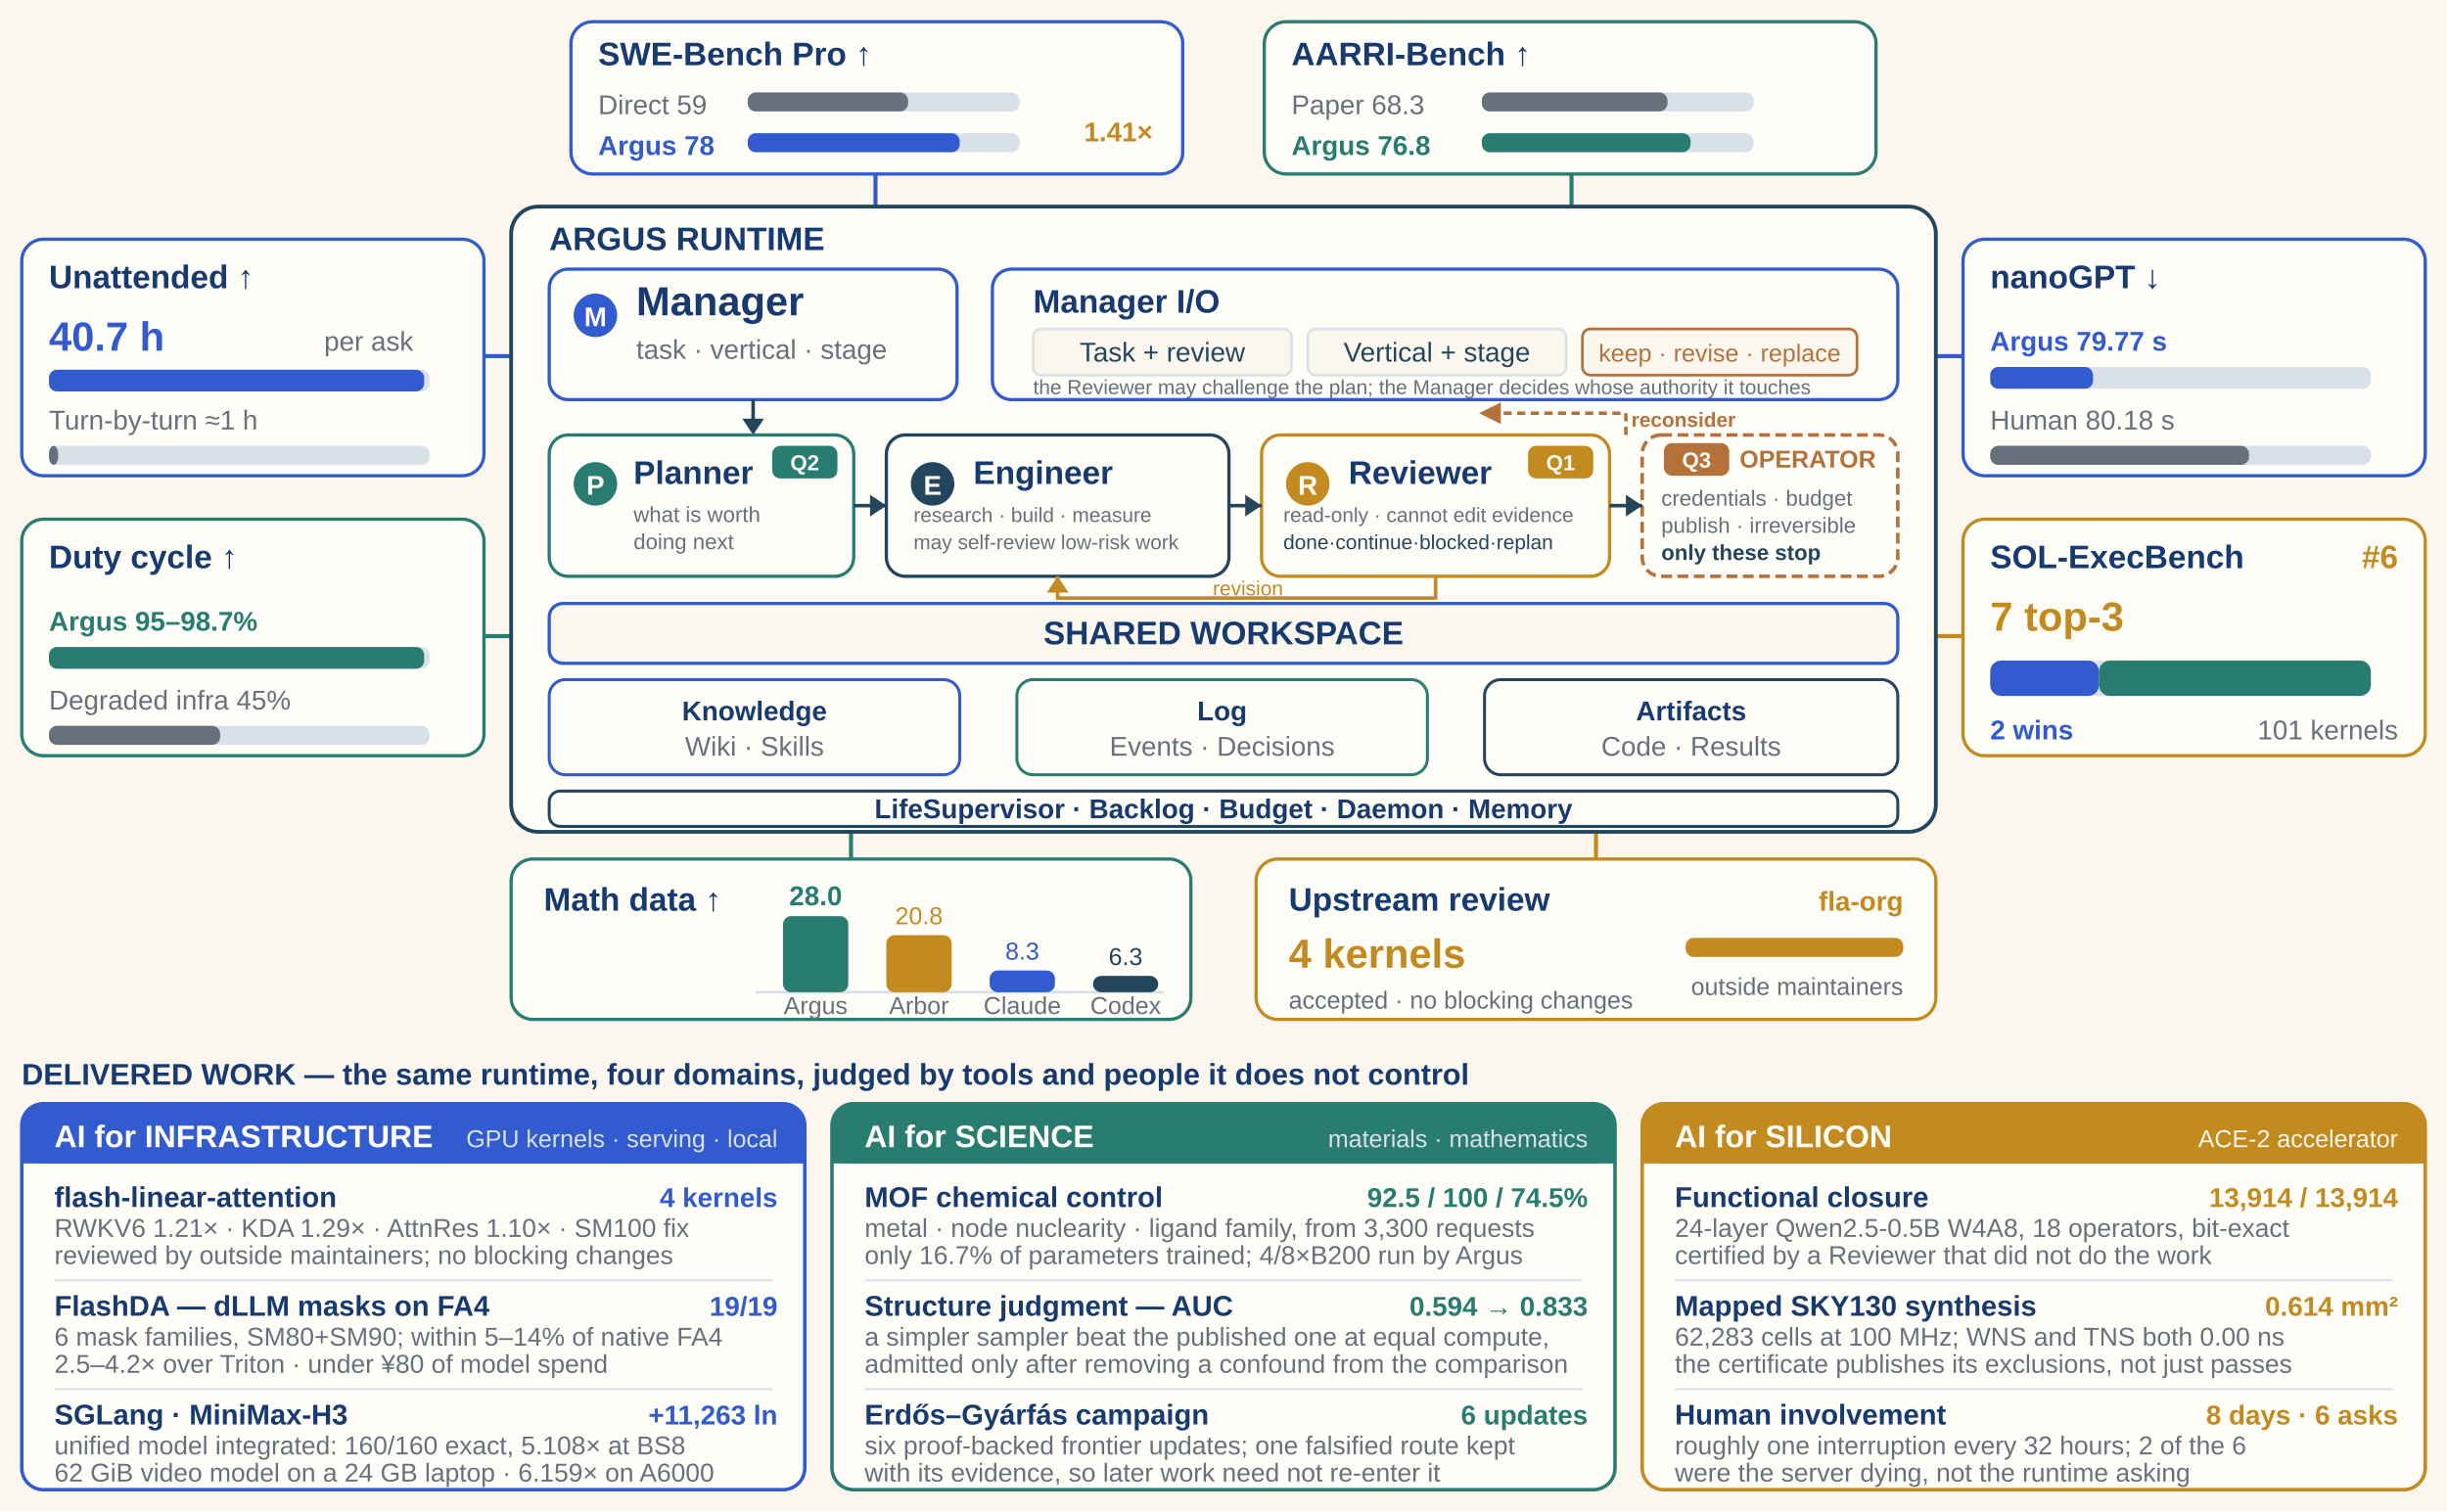
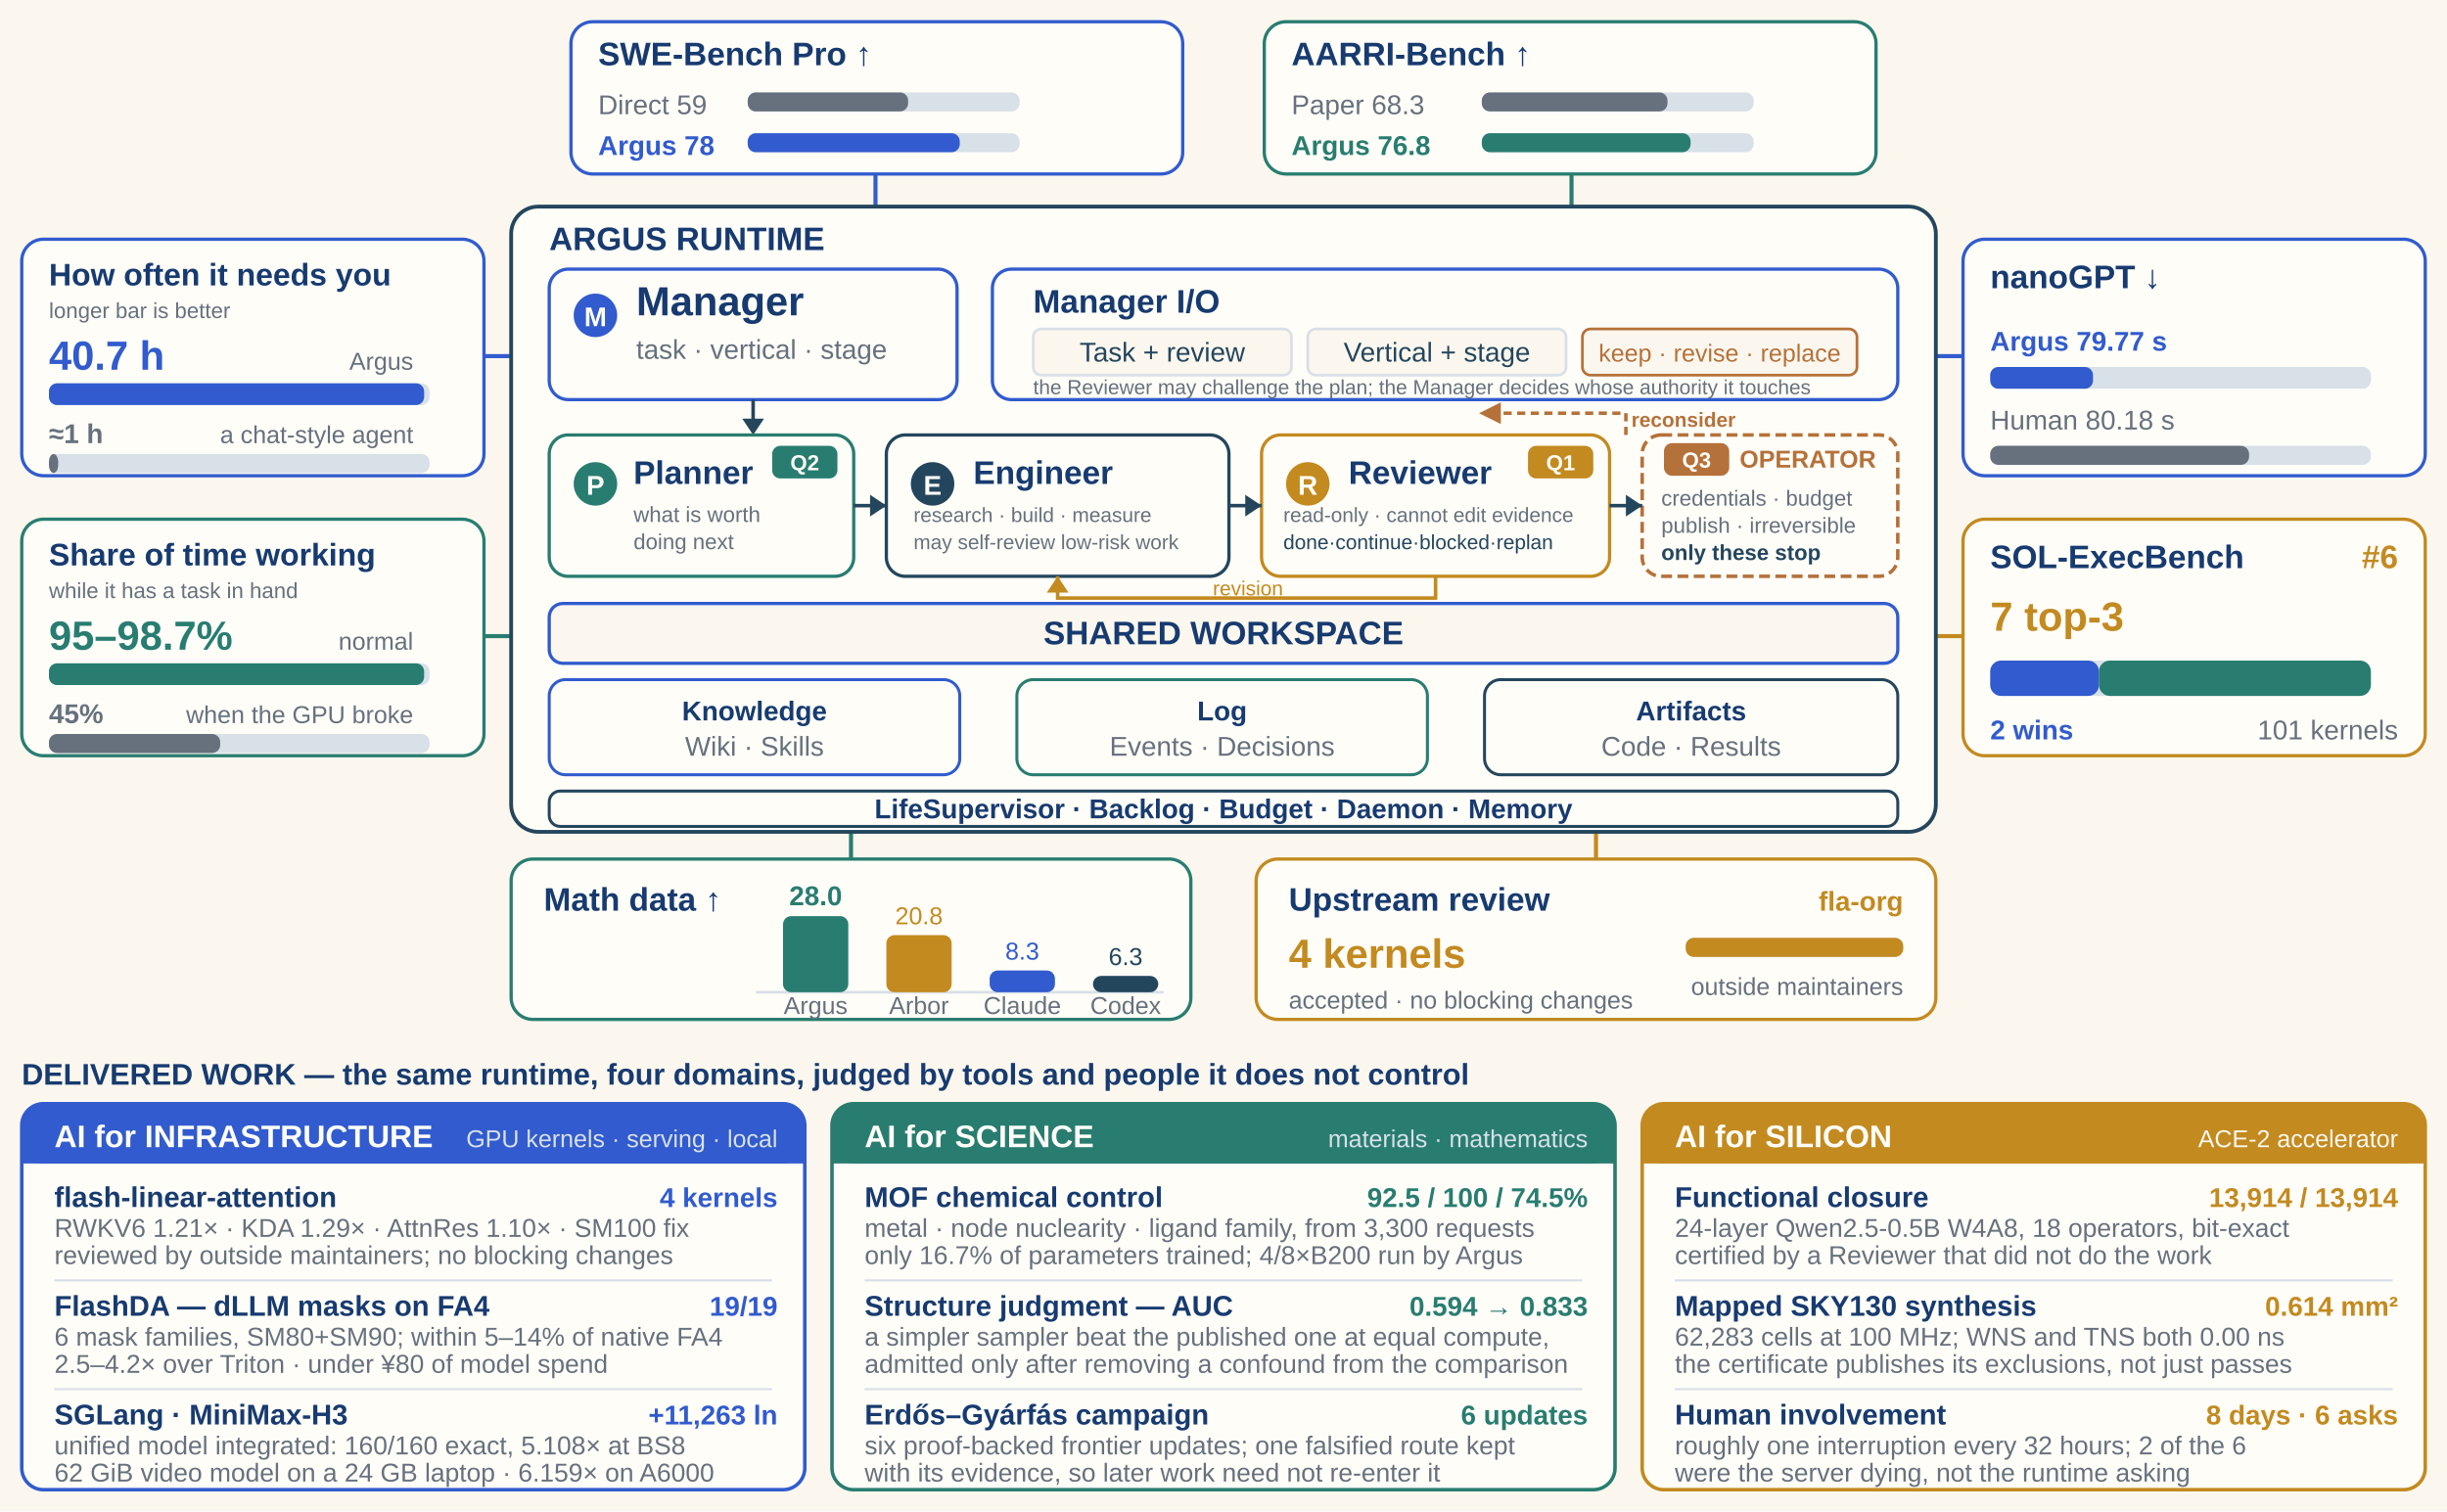
<svg xmlns="http://www.w3.org/2000/svg" width="900" height="556" viewBox="0 0 900 556" data-pptx-page-role="content" font-family="Arial, Microsoft YaHei, sans-serif">
  <g id="background" data-pptx-role="background" data-pptx-bounds="0 0 900 383">
    <rect x="0" y="0" width="900" height="556" fill="#FBF7EE" />
  </g>
  <g id="result-connectors" data-pptx-role="decoration" data-pptx-bounds="8 8 884 367">
    <line x1="322" y1="64" x2="322" y2="82" stroke="#315BCE" stroke-width="1.5" />
    <line x1="578" y1="64" x2="578" y2="82" stroke="#287D70" stroke-width="1.5" />
    <line x1="178" y1="131" x2="198" y2="131" stroke="#315BCE" stroke-width="1.5" />
    <line x1="178" y1="234" x2="198" y2="234" stroke="#287D70" stroke-width="1.5" />
    <line x1="702" y1="131" x2="722" y2="131" stroke="#315BCE" stroke-width="1.5" />
    <line x1="702" y1="234" x2="722" y2="234" stroke="#C38A20" stroke-width="1.5" />
    <line x1="313" y1="306" x2="313" y2="316" stroke="#287D70" stroke-width="1.5" />
    <line x1="587" y1="306" x2="587" y2="316" stroke="#C38A20" stroke-width="1.5" />
  </g>
  <g id="argus-framework" data-pptx-bounds="188 76 524 230">
    <rect x="188" y="76" width="524" height="230" rx="10" fill="#FFFDF8" stroke="#24465D" stroke-width="1.4" />
    <text x="202" y="92" font-size="12" font-weight="bold" fill="#173B70">ARGUS RUNTIME</text>
    <rect x="202" y="99" width="150" height="48" rx="7" fill="#FFFDF8" stroke="#315BCE" stroke-width="1.2" />
    <circle cx="219" cy="116" r="8" fill="#315BCE" />
    <text x="219" y="120" text-anchor="middle" font-size="10" font-weight="bold" fill="#FFFDF8">M</text>
    <text x="234" y="116" font-size="15" font-weight="bold" fill="#173B70">Manager</text>
    <text x="234" y="132" font-size="10" fill="#66717D">task · vertical · stage</text>
    <rect x="365" y="99" width="333" height="48" rx="7" fill="#FFFDF8" stroke="#315BCE" stroke-width="1.2" />
    <text x="380" y="115" font-size="12" font-weight="bold" fill="#173B70">Manager I/O</text>
    <rect x="380" y="121" width="95" height="17" rx="3" fill="#FBF7EE" stroke="#D8E0E8" stroke-width="1" />
    <rect x="481" y="121" width="95" height="17" rx="3" fill="#FBF7EE" stroke="#D8E0E8" stroke-width="1" />
    <rect x="582" y="121" width="101" height="17" rx="3" fill="#FBF7EE" stroke="#B5713A" stroke-width="1" />
    <text x="427.5" y="133" text-anchor="middle" font-size="10" fill="#24465D">Task + review</text>
    <text x="528.5" y="133" text-anchor="middle" font-size="10" fill="#24465D">Vertical + stage</text>
    <text x="632.5" y="133" text-anchor="middle" font-size="9" fill="#B5713A">keep · revise · replace</text>
    <text x="380" y="145" font-size="7.5" fill="#66717D">the Reviewer may challenge the plan; the Manager decides whose authority it touches</text>
    <line x1="277" y1="147" x2="277" y2="157" stroke="#24465D" stroke-width="1.3" />
    <polygon points="277,160 273,154 281,154" fill="#24465D" />
    <rect x="202" y="160" width="112" height="52" rx="7" fill="#FFFDF8" stroke="#287D70" stroke-width="1.2" />
    <circle cx="219" cy="178" r="8" fill="#287D70" />
    <text x="219" y="182" text-anchor="middle" font-size="10" font-weight="bold" fill="#FFFDF8">P</text>
    <text x="233" y="178" font-size="12" font-weight="bold" fill="#173B70">Planner</text>
    <rect x="284" y="164" width="24" height="12" rx="3" fill="#287D70" />
    <text x="296" y="173" text-anchor="middle" font-size="8" font-weight="bold" fill="#FFFDF8">Q2</text>
    <text x="233" y="192" font-size="8" fill="#66717D">what is worth</text>
    <text x="233" y="202" font-size="8" fill="#66717D">doing next</text>
    <rect x="326" y="160" width="126" height="52" rx="7" fill="#FFFDF8" stroke="#24465D" stroke-width="1.2" />
    <circle cx="343" cy="178" r="8" fill="#24465D" />
    <text x="343" y="182" text-anchor="middle" font-size="10" font-weight="bold" fill="#FFFDF8">E</text>
    <text x="358" y="178" font-size="12" font-weight="bold" fill="#173B70">Engineer</text>
    <text x="336" y="192" font-size="7.5" fill="#66717D">research · build · measure</text>
    <text x="336" y="202" font-size="7.5" fill="#66717D">may self-review low-risk work</text>
    <rect x="464" y="160" width="128" height="52" rx="7" fill="#FFFDF8" stroke="#C38A20" stroke-width="1.2" />
    <circle cx="481" cy="178" r="8" fill="#C38A20" />
    <text x="481" y="182" text-anchor="middle" font-size="10" font-weight="bold" fill="#FFFDF8">R</text>
    <text x="496" y="178" font-size="12" font-weight="bold" fill="#173B70">Reviewer</text>
    <rect x="562" y="164" width="24" height="12" rx="3" fill="#C38A20" />
    <text x="574" y="173" text-anchor="middle" font-size="8" font-weight="bold" fill="#FFFDF8">Q1</text>
    <text x="472" y="192" font-size="7.5" fill="#66717D">read-only · cannot edit evidence</text>
    <text x="472" y="202" font-size="7.5" fill="#24465D">done·continue·blocked·replan</text>
    <rect x="604" y="160" width="94" height="52" rx="7" fill="#FFFDF8" stroke="#B5713A" stroke-width="1.3" stroke-dasharray="4 2" />
    <rect x="612" y="163" width="24" height="12" rx="3" fill="#B5713A" />
    <text x="624" y="172" text-anchor="middle" font-size="8" font-weight="bold" fill="#FFFDF8">Q3</text>
    <text x="690" y="172" text-anchor="end" font-size="9" font-weight="bold" fill="#B5713A">OPERATOR</text>
    <text x="611" y="186" font-size="8" fill="#66717D">credentials · budget</text>
    <text x="611" y="196" font-size="8" fill="#66717D">publish · irreversible</text>
    <text x="611" y="206" font-size="8" font-weight="bold" fill="#24465D">only these stop</text>
    <line x1="314" y1="186" x2="326" y2="186" stroke="#24465D" stroke-width="1.3" />
    <polygon points="326,186 320,182 320,190" fill="#24465D" />
    <line x1="452" y1="186" x2="464" y2="186" stroke="#24465D" stroke-width="1.3" />
    <polygon points="464,186 458,182 458,190" fill="#24465D" />
    <line x1="592" y1="186" x2="604" y2="186" stroke="#24465D" stroke-width="1.3" />
    <polygon points="604,186 598,182 598,190" fill="#24465D" />
    <path d="M528 212 V220 H389 V212" fill="none" stroke="#C38A20" stroke-width="1.3" />
    <polygon points="389,212 385,218 393,218" fill="#C38A20" />
    <text x="459" y="219" text-anchor="middle" font-size="7.5" fill="#C38A20">revision</text>
    <path d="M598 160 V152 H548" fill="none" stroke="#B5713A" stroke-width="1.3" stroke-dasharray="3 2" />
    <polygon points="544,152 552,148 552,156" fill="#B5713A" />
    <text x="600" y="157" font-size="7.5" font-weight="bold" fill="#B5713A">reconsider</text>
    <rect x="202" y="222" width="496" height="22" rx="5" fill="#FBF7EE" stroke="#315BCE" stroke-width="1.2" />
    <text x="450" y="237" text-anchor="middle" font-size="12" font-weight="bold" fill="#173B70">SHARED WORKSPACE</text>
    <rect x="202" y="250" width="151" height="35" rx="6" fill="#FFFDF8" stroke="#315BCE" stroke-width="1.1" />
    <rect x="374" y="250" width="151" height="35" rx="6" fill="#FFFDF8" stroke="#287D70" stroke-width="1.1" />
    <rect x="546" y="250" width="152" height="35" rx="6" fill="#FFFDF8" stroke="#24465D" stroke-width="1.1" />
    <text x="277.5" y="265" text-anchor="middle" font-size="10" font-weight="bold" fill="#173B70">Knowledge</text>
    <text x="277.5" y="278" text-anchor="middle" font-size="10" fill="#66717D">Wiki · Skills</text>
    <text x="449.5" y="265" text-anchor="middle" font-size="10" font-weight="bold" fill="#173B70">Log</text>
    <text x="449.5" y="278" text-anchor="middle" font-size="10" fill="#66717D">Events · Decisions</text>
    <text x="622" y="265" text-anchor="middle" font-size="10" font-weight="bold" fill="#173B70">Artifacts</text>
    <text x="622" y="278" text-anchor="middle" font-size="10" fill="#66717D">Code · Results</text>
    <rect x="202" y="291" width="496" height="13" rx="4" fill="#FFFDF8" stroke="#24465D" stroke-width="1.1" />
    <text x="450" y="301" text-anchor="middle" font-size="10" font-weight="bold" fill="#173B70">LifeSupervisor · Backlog · Budget · Daemon · Memory</text>
  </g>
  <g id="results" data-pptx-bounds="8 8 884 367">
    <g id="chartArea" data-pptx-bounds="8 8 884 367">
      <g id="result-swe" data-pptx-bounds="210 8 225 56">
        <rect x="210" y="8" width="225" height="56" rx="8" fill="#FFFDF8" stroke="#315BCE" stroke-width="1.2" />
        <text x="220" y="24" font-size="12" font-weight="bold" fill="#173B70">SWE-Bench Pro ↑</text>
        <text x="220" y="42" font-size="10" fill="#66717D">Direct 59</text>
        <rect x="275" y="34" width="100" height="7" rx="3" fill="#D8E0E8" />
        <rect x="275" y="34" width="59" height="7" rx="3" fill="#66717D" />
        <text x="220" y="57" font-size="10" font-weight="bold" fill="#315BCE">Argus 78</text>
        <rect x="275" y="49" width="100" height="7" rx="3" fill="#D8E0E8" />
        <rect x="275" y="49" width="78" height="7" rx="3" fill="#315BCE" />
-         <text x="424" y="52" text-anchor="end" font-size="10" font-weight="bold" fill="#C38A20">1.41×</text>
      </g>
      <g id="result-aarri" data-pptx-bounds="465 8 225 56">
        <rect x="465" y="8" width="225" height="56" rx="8" fill="#FFFDF8" stroke="#287D70" stroke-width="1.2" />
        <text x="475" y="24" font-size="12" font-weight="bold" fill="#173B70">AARRI-Bench ↑</text>
        <text x="475" y="42" font-size="10" fill="#66717D">Paper 68.3</text>
        <rect x="545" y="34" width="100" height="7" rx="3" fill="#D8E0E8" />
        <rect x="545" y="34" width="68.3" height="7" rx="3" fill="#66717D" />
        <text x="475" y="57" font-size="10" font-weight="bold" fill="#287D70">Argus 76.8</text>
        <rect x="545" y="49" width="100" height="7" rx="3" fill="#D8E0E8" />
        <rect x="545" y="49" width="76.8" height="7" rx="3" fill="#287D70" />
      </g>
      <g id="result-interrupt" data-pptx-bounds="8 88 170 87">
        <rect x="8" y="88" width="170" height="87" rx="8" fill="#FFFDF8" stroke="#315BCE" stroke-width="1.2" />
-         <text x="18" y="106" font-size="12" font-weight="bold" fill="#173B70">Unattended ↑</text>
-         <text x="18" y="129" font-size="15" font-weight="bold" fill="#315BCE">40.7 h</text>
-         <text x="152" y="129" text-anchor="end" font-size="10" fill="#66717D">per ask</text>
-         <rect x="18" y="136" width="140" height="8" rx="3" fill="#D8E0E8" />
-         <rect x="18" y="136" width="138" height="8" rx="3" fill="#315BCE" />
-         <text x="18" y="158" font-size="10" fill="#66717D">Turn-by-turn ≈1 h</text>
-         <rect x="18" y="164" width="140" height="7" rx="3" fill="#D8E0E8" />
-         <rect x="18" y="164" width="3.4" height="7" rx="3" fill="#66717D" />
+         <text x="18" y="105" font-size="11.5" font-weight="bold" fill="#173B70">How often it needs you</text>
+         <text x="18" y="117" font-size="8" fill="#66717D">longer bar is better</text>
+         <text x="18" y="136" font-size="15" font-weight="bold" fill="#315BCE">40.7 h</text>
+         <text x="152" y="136" text-anchor="end" font-size="9" fill="#66717D">Argus</text>
+         <rect x="18" y="141" width="140" height="8" rx="3" fill="#D8E0E8" />
+         <rect x="18" y="141" width="138" height="8" rx="3" fill="#315BCE" />
+         <text x="18" y="163" font-size="10" font-weight="bold" fill="#66717D">≈1 h</text>
+         <text x="152" y="163" text-anchor="end" font-size="9" fill="#66717D">a chat-style agent</text>
+         <rect x="18" y="167" width="140" height="7" rx="3" fill="#D8E0E8" />
+         <rect x="18" y="167" width="3.4" height="7" rx="3" fill="#66717D" />
      </g>
      <g id="result-duty" data-pptx-bounds="8 191 170 87">
        <rect x="8" y="191" width="170" height="87" rx="8" fill="#FFFDF8" stroke="#287D70" stroke-width="1.2" />
-         <text x="18" y="209" font-size="12" font-weight="bold" fill="#173B70">Duty cycle ↑</text>
-         <text x="18" y="232" font-size="10" font-weight="bold" fill="#287D70">Argus 95–98.7%</text>
-         <rect x="18" y="238" width="140" height="8" rx="3" fill="#D8E0E8" />
-         <rect x="18" y="238" width="138" height="8" rx="3" fill="#287D70" />
-         <text x="18" y="261" font-size="10" fill="#66717D">Degraded infra 45%</text>
-         <rect x="18" y="267" width="140" height="7" rx="3" fill="#D8E0E8" />
-         <rect x="18" y="267" width="63" height="7" rx="3" fill="#66717D" />
+         <text x="18" y="208" font-size="11.5" font-weight="bold" fill="#173B70">Share of time working</text>
+         <text x="18" y="220" font-size="8" fill="#66717D">while it has a task in hand</text>
+         <text x="18" y="239" font-size="15" font-weight="bold" fill="#287D70">95–98.7%</text>
+         <text x="152" y="239" text-anchor="end" font-size="9" fill="#66717D">normal</text>
+         <rect x="18" y="244" width="140" height="8" rx="3" fill="#D8E0E8" />
+         <rect x="18" y="244" width="138" height="8" rx="3" fill="#287D70" />
+         <text x="18" y="266" font-size="10" font-weight="bold" fill="#66717D">45%</text>
+         <text x="152" y="266" text-anchor="end" font-size="9" fill="#66717D">when the GPU broke</text>
+         <rect x="18" y="270" width="140" height="7" rx="3" fill="#D8E0E8" />
+         <rect x="18" y="270" width="63" height="7" rx="3" fill="#66717D" />
      </g>
      <g id="result-nanogpt" data-pptx-bounds="722 88 170 87">
        <rect x="722" y="88" width="170" height="87" rx="8" fill="#FFFDF8" stroke="#315BCE" stroke-width="1.2" />
        <text x="732" y="106" font-size="12" font-weight="bold" fill="#173B70">nanoGPT ↓</text>
        <text x="732" y="129" font-size="10" font-weight="bold" fill="#315BCE">Argus 79.77 s</text>
        <rect x="732" y="135" width="140" height="8" rx="3" fill="#D8E0E8" />
        <rect x="732" y="135" width="37.8" height="8" rx="3" fill="#315BCE" />
        <text x="732" y="158" font-size="10" fill="#66717D">Human 80.18 s</text>
        <rect x="732" y="164" width="140" height="7" rx="3" fill="#D8E0E8" />
        <rect x="732" y="164" width="95.2" height="7" rx="3" fill="#66717D" />
      </g>
      <g id="result-sol" data-pptx-bounds="722 191 170 87">
        <rect x="722" y="191" width="170" height="87" rx="8" fill="#FFFDF8" stroke="#C38A20" stroke-width="1.2" />
        <text x="732" y="209" font-size="12" font-weight="bold" fill="#173B70">SOL-ExecBench</text>
        <text x="882" y="209" text-anchor="end" font-size="12" font-weight="bold" fill="#C38A20">#6</text>
        <text x="732" y="232" font-size="15" font-weight="bold" fill="#C38A20">7 top-3</text>
        <rect x="732" y="243" width="140" height="13" rx="4" fill="#D8E0E8" />
        <rect x="732" y="243" width="40" height="13" rx="4" fill="#315BCE" />
        <rect x="772" y="243" width="100" height="13" rx="4" fill="#287D70" />
        <text x="732" y="272" font-size="10" font-weight="bold" fill="#315BCE">2 wins</text>
        <text x="882" y="272" text-anchor="end" font-size="10" fill="#66717D">101 kernels</text>
      </g>
      <g id="result-math" data-pptx-bounds="188 316 250 59">
        <rect x="188" y="316" width="250" height="59" rx="8" fill="#FFFDF8" stroke="#287D70" stroke-width="1.2" />
        <text x="200" y="335" font-size="12" font-weight="bold" fill="#173B70">Math data ↑</text>
        <line x1="278" y1="365" x2="428" y2="365" stroke="#D8E0E8" stroke-width="1" />
        <rect x="288" y="337" width="24" height="28" rx="3" fill="#287D70" />
        <rect x="326" y="344" width="24" height="21" rx="3" fill="#C38A20" />
        <rect x="364" y="357" width="24" height="8" rx="3" fill="#315BCE" />
        <rect x="402" y="359" width="24" height="6" rx="3" fill="#24465D" />
        <text x="300" y="333" text-anchor="middle" font-size="10" font-weight="bold" fill="#287D70">28.0</text>
        <text x="338" y="340" text-anchor="middle" font-size="9" fill="#C38A20">20.8</text>
        <text x="376" y="353" text-anchor="middle" font-size="9" fill="#315BCE">8.3</text>
        <text x="414" y="355" text-anchor="middle" font-size="9" fill="#24465D">6.3</text>
        <text x="300" y="373" text-anchor="middle" font-size="9" fill="#66717D">Argus</text>
        <text x="338" y="373" text-anchor="middle" font-size="9" fill="#66717D">Arbor</text>
        <text x="376" y="373" text-anchor="middle" font-size="9" fill="#66717D">Claude</text>
        <text x="414" y="373" text-anchor="middle" font-size="9" fill="#66717D">Codex</text>
      </g>
      <g id="result-upstream" data-pptx-bounds="462 316 250 59">
        <rect x="462" y="316" width="250" height="59" rx="8" fill="#FFFDF8" stroke="#C38A20" stroke-width="1.2" />
        <text x="474" y="335" font-size="12" font-weight="bold" fill="#173B70">Upstream review</text>
        <text x="700" y="335" text-anchor="end" font-size="10" font-weight="bold" fill="#C38A20">fla-org</text>
        <text x="474" y="356" font-size="15" font-weight="bold" fill="#C38A20">4 kernels</text>
        <text x="474" y="371" font-size="9" fill="#66717D">accepted · no blocking changes</text>
        <rect x="620" y="345" width="80" height="7" rx="3" fill="#D8E0E8" />
        <rect x="620" y="345" width="80" height="7" rx="3" fill="#C38A20" />
        <text x="700" y="366" text-anchor="end" font-size="9" fill="#66717D">outside maintainers</text>
      </g>
    </g>
    <g id="delivery-band" data-pptx-role="content" data-pptx-bounds="8 388 884 160">
      <text x="8" y="399" font-size="11" font-weight="bold" fill="#173B70">DELIVERED WORK — the same runtime, four domains, judged by tools and people it does not control</text>
      <rect x="8" y="406" width="288" height="142" rx="8" fill="#FFFDF8" stroke="#315BCE" stroke-width="1.3" />
      <rect x="8" y="406" width="288" height="22" rx="8" fill="#315BCE" />
      <rect x="8" y="420" width="288" height="8" fill="#315BCE" />
      <text x="20" y="422" font-size="11.5" font-weight="bold" fill="#FFFDF8">AI for INFRASTRUCTURE</text>
      <text x="286" y="422" text-anchor="end" font-size="9" fill="#D8E0E8">GPU kernels · serving · local</text>
      <text x="20" y="444" font-size="10.5" font-weight="bold" fill="#173B70">flash-linear-attention</text>
      <text x="286" y="444" text-anchor="end" font-size="10" font-weight="bold" fill="#315BCE">4 kernels</text>
      <text x="20" y="455" font-size="9.5" fill="#66717D">RWKV6 1.21× · KDA 1.29× · AttnRes 1.10× · SM100 fix</text>
      <text x="20" y="465" font-size="9.5" fill="#66717D">reviewed by outside maintainers; no blocking changes</text>
      <line x1="20" y1="471" x2="284" y2="471" stroke="#D8E0E8" stroke-width="0.8" />
      <text x="20" y="484" font-size="10.5" font-weight="bold" fill="#173B70">FlashDA — dLLM masks on FA4</text>
      <text x="286" y="484" text-anchor="end" font-size="10" font-weight="bold" fill="#315BCE">19/19</text>
      <text x="20" y="495" font-size="9.5" fill="#66717D">6 mask families, SM80+SM90; within 5–14% of native FA4</text>
      <text x="20" y="505" font-size="9.5" fill="#66717D">2.5–4.2× over Triton · under ¥80 of model spend</text>
      <line x1="20" y1="511" x2="284" y2="511" stroke="#D8E0E8" stroke-width="0.8" />
      <text x="20" y="524" font-size="10.5" font-weight="bold" fill="#173B70">SGLang · MiniMax-H3</text>
      <text x="286" y="524" text-anchor="end" font-size="10" font-weight="bold" fill="#315BCE">+11,263 ln</text>
      <text x="20" y="535" font-size="9.5" fill="#66717D">unified model integrated: 160/160 exact, 5.108× at BS8</text>
      <text x="20" y="545" font-size="9.5" fill="#66717D">62 GiB video model on a 24 GB laptop · 6.159× on A6000</text>
      <rect x="306" y="406" width="288" height="142" rx="8" fill="#FFFDF8" stroke="#287D70" stroke-width="1.3" />
      <rect x="306" y="406" width="288" height="22" rx="8" fill="#287D70" />
      <rect x="306" y="420" width="288" height="8" fill="#287D70" />
      <text x="318" y="422" font-size="11.5" font-weight="bold" fill="#FFFDF8">AI for SCIENCE</text>
      <text x="584" y="422" text-anchor="end" font-size="9" fill="#D8E0E8">materials · mathematics</text>
      <text x="318" y="444" font-size="10.5" font-weight="bold" fill="#173B70">MOF chemical control</text>
      <text x="584" y="444" text-anchor="end" font-size="10" font-weight="bold" fill="#287D70">92.5 / 100 / 74.5%</text>
      <text x="318" y="455" font-size="9.5" fill="#66717D">metal · node nuclearity · ligand family, from 3,300 requests</text>
      <text x="318" y="465" font-size="9.5" fill="#66717D">only 16.7% of parameters trained; 4/8×B200 run by Argus</text>
      <line x1="318" y1="471" x2="582" y2="471" stroke="#D8E0E8" stroke-width="0.8" />
      <text x="318" y="484" font-size="10.5" font-weight="bold" fill="#173B70">Structure judgment — AUC</text>
      <text x="584" y="484" text-anchor="end" font-size="10" font-weight="bold" fill="#287D70">0.594 → 0.833</text>
      <text x="318" y="495" font-size="9.5" fill="#66717D">a simpler sampler beat the published one at equal compute,</text>
      <text x="318" y="505" font-size="9.5" fill="#66717D">admitted only after removing a confound from the comparison</text>
      <line x1="318" y1="511" x2="582" y2="511" stroke="#D8E0E8" stroke-width="0.8" />
      <text x="318" y="524" font-size="10.5" font-weight="bold" fill="#173B70">Erdős–Gyárfás campaign</text>
      <text x="584" y="524" text-anchor="end" font-size="10" font-weight="bold" fill="#287D70">6 updates</text>
      <text x="318" y="535" font-size="9.5" fill="#66717D">six proof-backed frontier updates; one falsified route kept</text>
      <text x="318" y="545" font-size="9.5" fill="#66717D">with its evidence, so later work need not re-enter it</text>
      <rect x="604" y="406" width="288" height="142" rx="8" fill="#FFFDF8" stroke="#C38A20" stroke-width="1.3" />
      <rect x="604" y="406" width="288" height="22" rx="8" fill="#C38A20" />
      <rect x="604" y="420" width="288" height="8" fill="#C38A20" />
      <text x="616" y="422" font-size="11.5" font-weight="bold" fill="#FFFDF8">AI for SILICON</text>
      <text x="882" y="422" text-anchor="end" font-size="9" fill="#FBF7EE">ACE-2 accelerator</text>
      <text x="616" y="444" font-size="10.5" font-weight="bold" fill="#173B70">Functional closure</text>
      <text x="882" y="444" text-anchor="end" font-size="10" font-weight="bold" fill="#C38A20">13,914 / 13,914</text>
      <text x="616" y="455" font-size="9.5" fill="#66717D">24-layer Qwen2.5-0.5B W4A8, 18 operators, bit-exact</text>
      <text x="616" y="465" font-size="9.5" fill="#66717D">certified by a Reviewer that did not do the work</text>
      <line x1="616" y1="471" x2="880" y2="471" stroke="#D8E0E8" stroke-width="0.8" />
      <text x="616" y="484" font-size="10.5" font-weight="bold" fill="#173B70">Mapped SKY130 synthesis</text>
      <text x="882" y="484" text-anchor="end" font-size="10" font-weight="bold" fill="#C38A20">0.614 mm²</text>
      <text x="616" y="495" font-size="9.5" fill="#66717D">62,283 cells at 100 MHz; WNS and TNS both 0.00 ns</text>
      <text x="616" y="505" font-size="9.5" fill="#66717D">the certificate publishes its exclusions, not just passes</text>
      <line x1="616" y1="511" x2="880" y2="511" stroke="#D8E0E8" stroke-width="0.8" />
      <text x="616" y="524" font-size="10.5" font-weight="bold" fill="#173B70">Human involvement</text>
      <text x="882" y="524" text-anchor="end" font-size="10" font-weight="bold" fill="#C38A20">8 days · 6 asks</text>
      <text x="616" y="535" font-size="9.5" fill="#66717D">roughly one interruption every 32 hours; 2 of the 6</text>
      <text x="616" y="545" font-size="9.5" fill="#66717D">were the server dying, not the runtime asking</text>
    </g>
  </g>
</svg>
